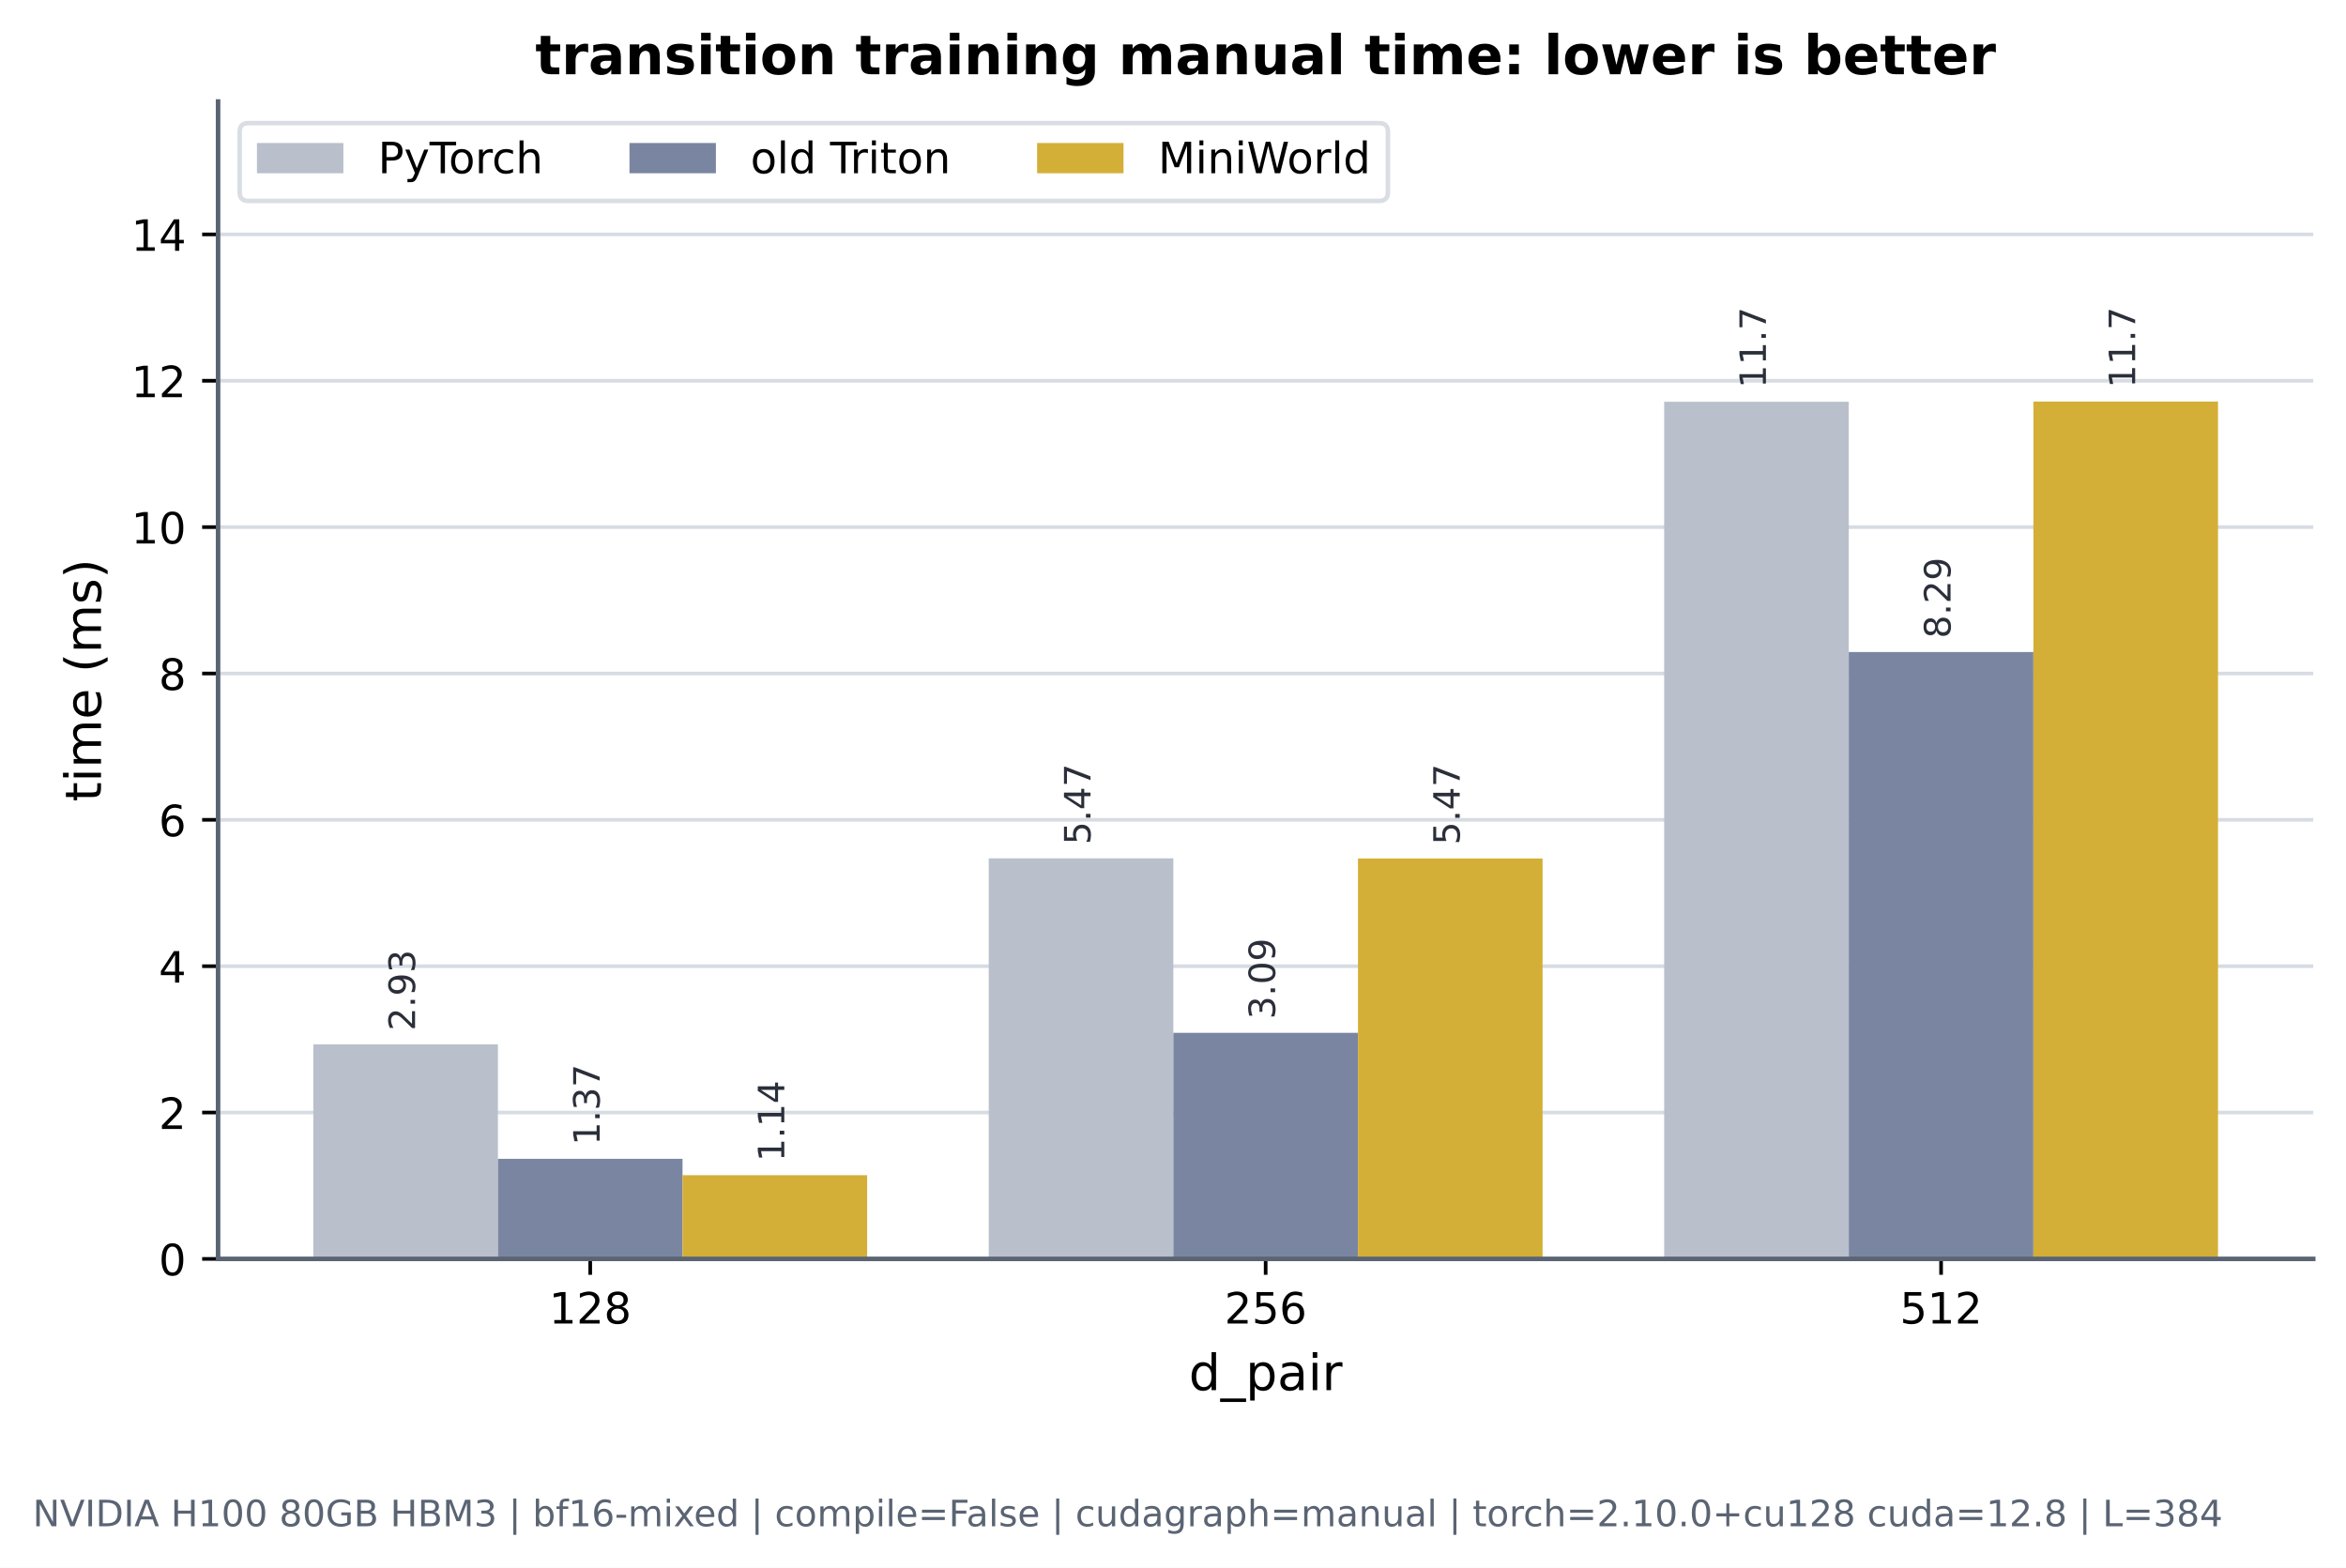
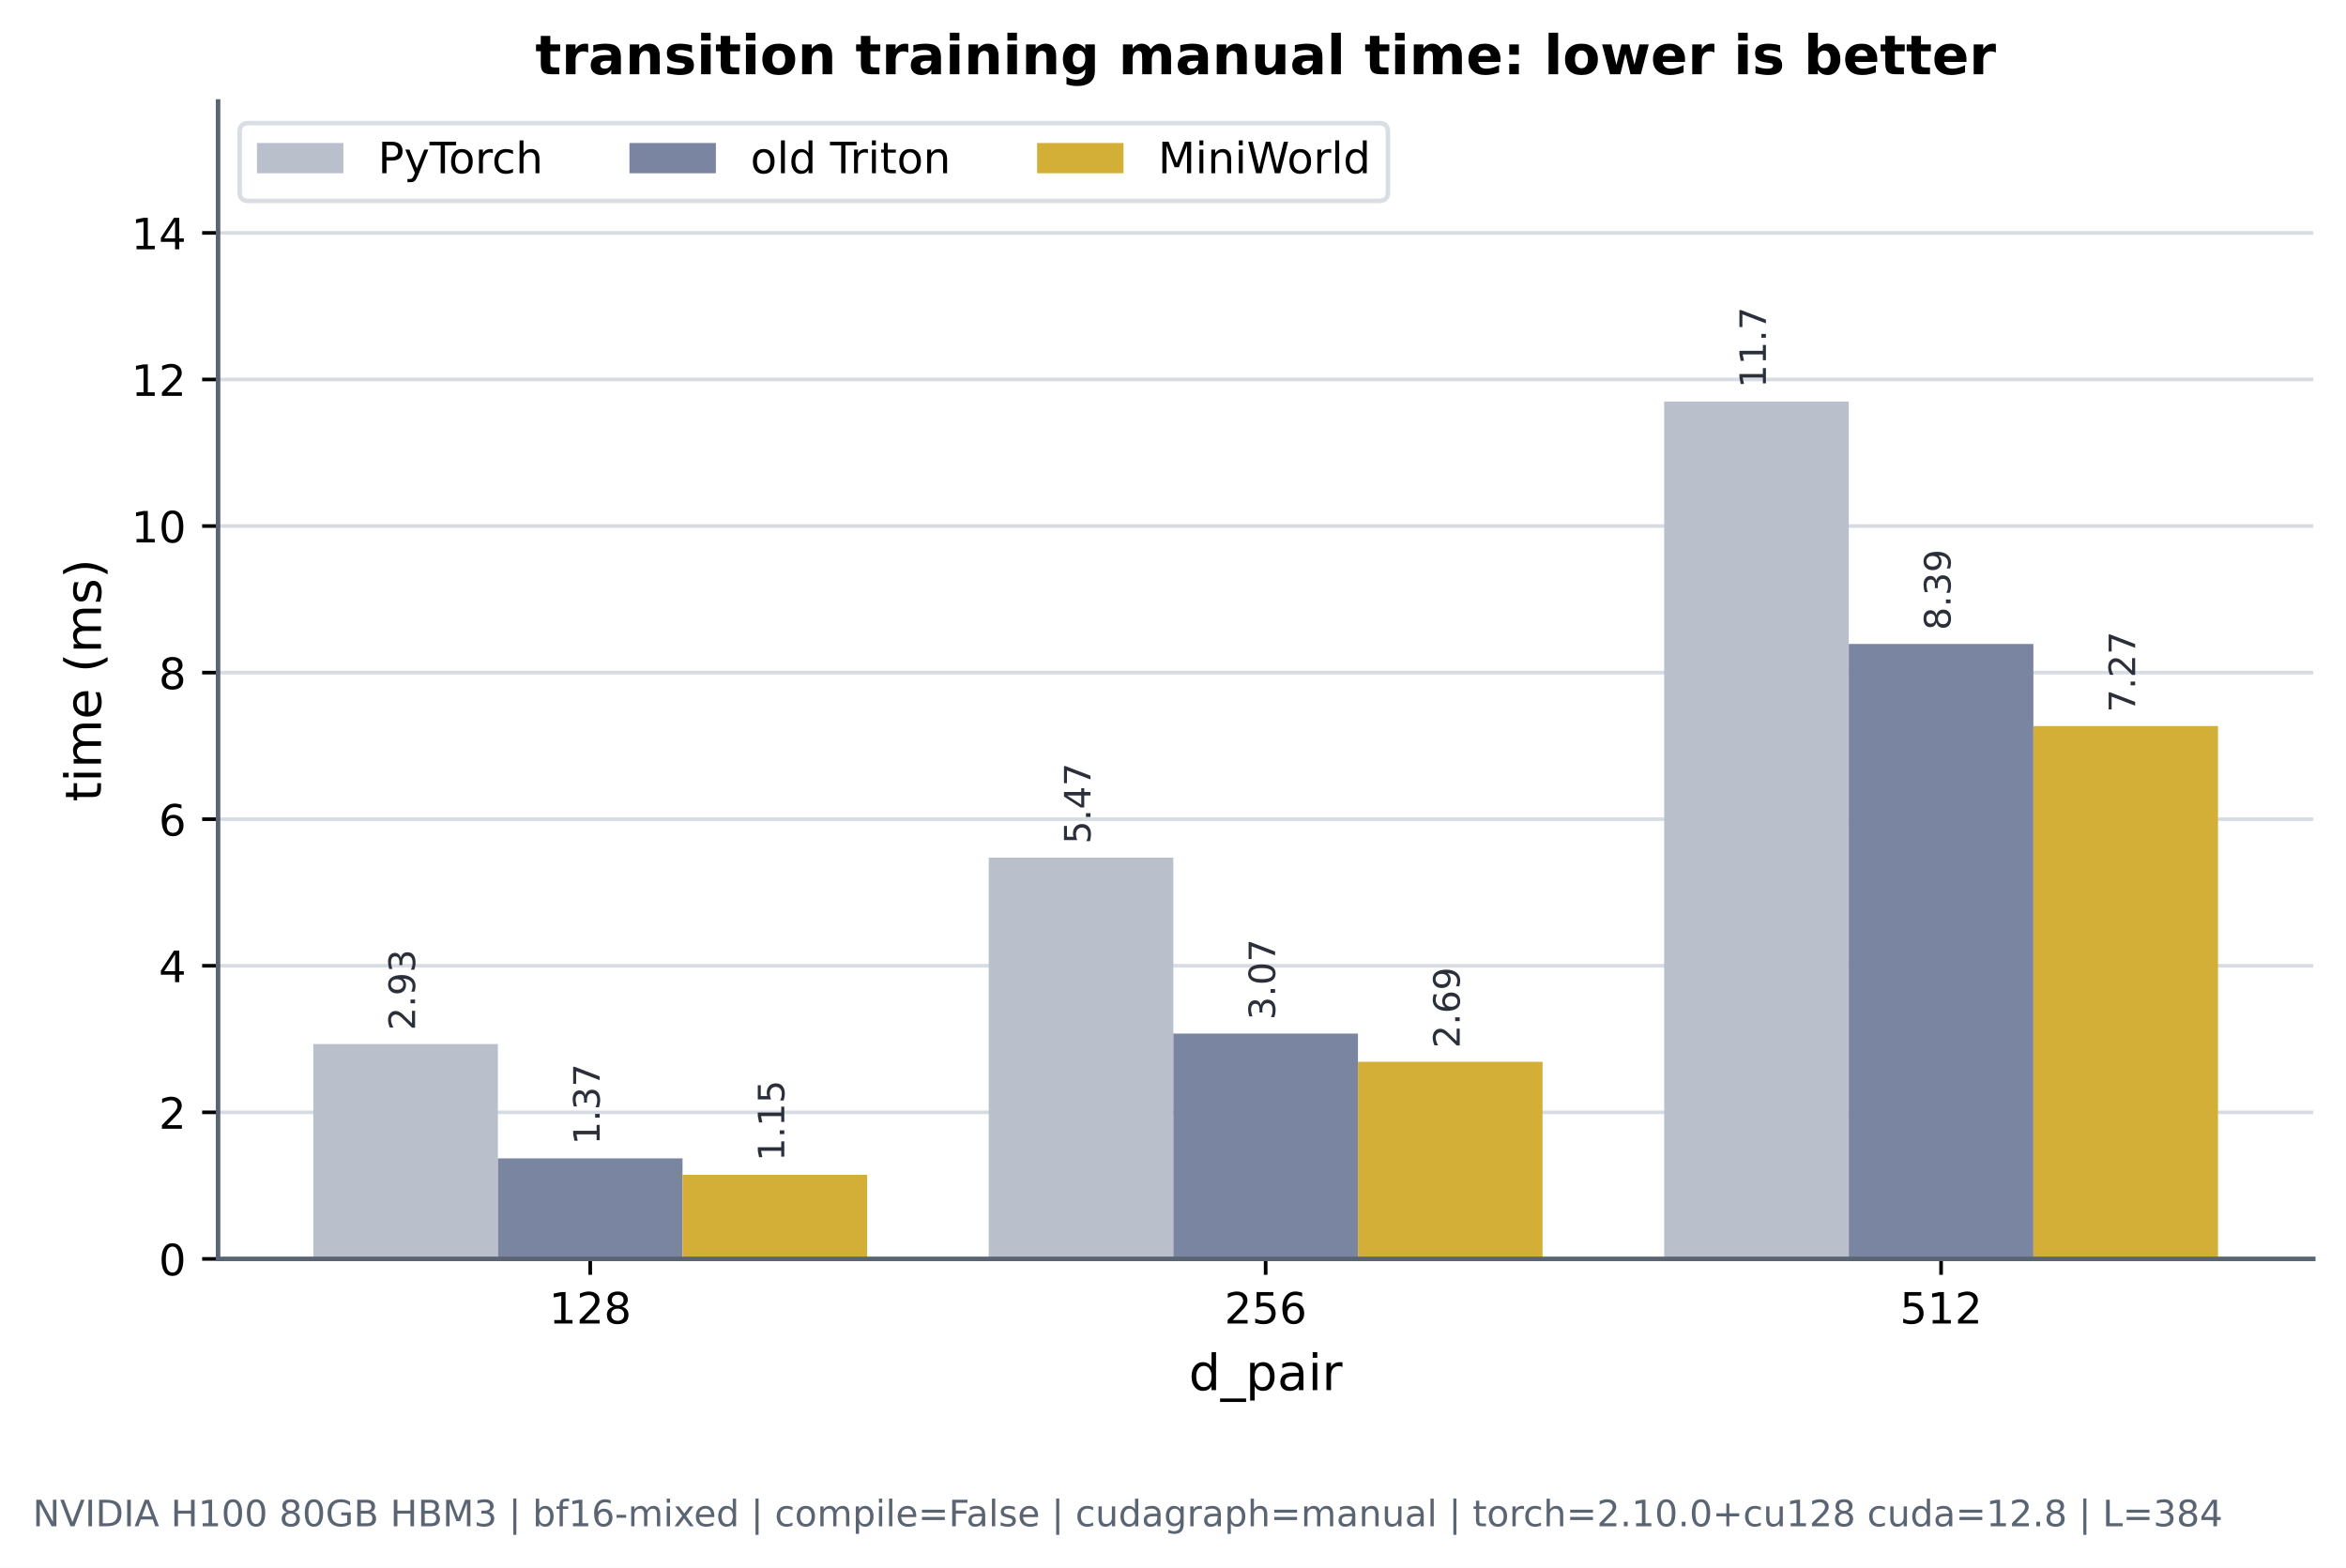
<svg xmlns="http://www.w3.org/2000/svg" xmlns:xlink="http://www.w3.org/1999/xlink" width="515.736pt" height="344.665pt" viewBox="0 0 515.736 344.665" version="1.1">
  <defs>
    <style type="text/css">*{stroke-linejoin: round; stroke-linecap: butt}</style>
  </defs>
  <g id="figure_1">
    <g id="patch_1">
      <path d="M 0 344.665  L 515.736 344.665  L 515.736 0  L 0 0  z " style="fill: #ffffff" />
    </g>
    <g id="axes_1">
      <g id="patch_2">
        <path d="M 47.939 276.762  L 508.536 276.762  L 508.536 22.318  L 47.939 22.318  z " style="fill: #ffffff" />
      </g>
      <g id="matplotlib.axis_1">
        <g id="xtick_1">
          <g id="line2d_1">
            <defs>
-               <path id="m504c76fa37" d="M 0 0  L 0 3.5  " style="stroke: #000000; stroke-width: 0.8" />
+               <path id="mc065727f8d" d="M 0 0  L 0 3.5  " style="stroke: #000000; stroke-width: 0.8" />
            </defs>
            <g>
-               <use xlink:href="#m504c76fa37" x="129.753" y="276.762" style="stroke: #000000; stroke-width: 0.8" />
+               <use xlink:href="#mc065727f8d" x="129.753" y="276.762" style="stroke: #000000; stroke-width: 0.8" />
            </g>
          </g>
          <g id="text_1">
            <text style="font-size: 9.5px; font-family: 'DejaVu Sans', 'Arial', 'Helvetica', sans-serif; text-anchor: middle" x="129.753" y="290.98" transform="rotate(-0 129.7533 290.9801)">128</text>
          </g>
        </g>
        <g id="xtick_2">
          <g id="line2d_2">
            <g>
-               <use xlink:href="#m504c76fa37" x="278.237" y="276.762" style="stroke: #000000; stroke-width: 0.8" />
+               <use xlink:href="#mc065727f8d" x="278.237" y="276.762" style="stroke: #000000; stroke-width: 0.8" />
            </g>
          </g>
          <g id="text_2">
            <text style="font-size: 9.5px; font-family: 'DejaVu Sans', 'Arial', 'Helvetica', sans-serif; text-anchor: middle" x="278.237" y="290.98" transform="rotate(-0 278.2373 290.9801)">256</text>
          </g>
        </g>
        <g id="xtick_3">
          <g id="line2d_3">
            <g>
-               <use xlink:href="#m504c76fa37" x="426.721" y="276.762" style="stroke: #000000; stroke-width: 0.8" />
+               <use xlink:href="#mc065727f8d" x="426.721" y="276.762" style="stroke: #000000; stroke-width: 0.8" />
            </g>
          </g>
          <g id="text_3">
            <text style="font-size: 9.5px; font-family: 'DejaVu Sans', 'Arial', 'Helvetica', sans-serif; text-anchor: middle" x="426.721" y="290.98" transform="rotate(-0 426.7213 290.9801)">512</text>
          </g>
        </g>
        <g id="text_4">
          <text style="font-size: 11px; font-family: 'DejaVu Sans', 'Arial', 'Helvetica', sans-serif; text-anchor: middle" x="278.237" y="305.621" transform="rotate(-0 278.2373 305.6206)">d_pair</text>
        </g>
      </g>
      <g id="matplotlib.axis_2">
        <g id="ytick_1">
          <g id="line2d_4">
-             <path d="M 47.939 276.762  L 508.536 276.762  " clip-path="url(#p565cf44ff2)" style="fill: none; stroke: #d7dce3; stroke-width: 0.8; stroke-linecap: square" />
+             <path d="M 47.939 276.762  L 508.536 276.762  " clip-path="url(#p877ee201ac)" style="fill: none; stroke: #d7dce3; stroke-width: 0.8; stroke-linecap: square" />
          </g>
          <g id="line2d_5">
            <defs>
-               <path id="mddf5aa33fa" d="M 0 0  L -3.5 0  " style="stroke: #000000; stroke-width: 0.8" />
+               <path id="m45606d8a5a" d="M 0 0  L -3.5 0  " style="stroke: #000000; stroke-width: 0.8" />
            </defs>
            <g>
-               <use xlink:href="#mddf5aa33fa" x="47.939" y="276.762" style="stroke: #000000; stroke-width: 0.8" />
+               <use xlink:href="#m45606d8a5a" x="47.939" y="276.762" style="stroke: #000000; stroke-width: 0.8" />
            </g>
          </g>
          <g id="text_5">
            <text style="font-size: 9.5px; font-family: 'DejaVu Sans', 'Arial', 'Helvetica', sans-serif; text-anchor: end" x="40.939" y="280.371" transform="rotate(-0 40.93858 280.3712)">0</text>
          </g>
        </g>
        <g id="ytick_2">
          <g id="line2d_6">
-             <path d="M 47.939 244.587  L 508.536 244.587  " clip-path="url(#p565cf44ff2)" style="fill: none; stroke: #d7dce3; stroke-width: 0.8; stroke-linecap: square" />
+             <path d="M 47.939 244.539  L 508.536 244.539  " clip-path="url(#p877ee201ac)" style="fill: none; stroke: #d7dce3; stroke-width: 0.8; stroke-linecap: square" />
          </g>
          <g id="line2d_7">
            <g>
-               <use xlink:href="#mddf5aa33fa" x="47.939" y="244.587" style="stroke: #000000; stroke-width: 0.8" />
+               <use xlink:href="#m45606d8a5a" x="47.939" y="244.539" style="stroke: #000000; stroke-width: 0.8" />
            </g>
          </g>
          <g id="text_6">
-             <text style="font-size: 9.5px; font-family: 'DejaVu Sans', 'Arial', 'Helvetica', sans-serif; text-anchor: end" x="40.939" y="248.196" transform="rotate(-0 40.93858 248.1956)">2</text>
+             <text style="font-size: 9.5px; font-family: 'DejaVu Sans', 'Arial', 'Helvetica', sans-serif; text-anchor: end" x="40.939" y="248.148" transform="rotate(-0 40.93858 248.1481)">2</text>
          </g>
        </g>
        <g id="ytick_3">
          <g id="line2d_8">
-             <path d="M 47.939 212.411  L 508.536 212.411  " clip-path="url(#p565cf44ff2)" style="fill: none; stroke: #d7dce3; stroke-width: 0.8; stroke-linecap: square" />
+             <path d="M 47.939 212.316  L 508.536 212.316  " clip-path="url(#p877ee201ac)" style="fill: none; stroke: #d7dce3; stroke-width: 0.8; stroke-linecap: square" />
          </g>
          <g id="line2d_9">
            <g>
-               <use xlink:href="#mddf5aa33fa" x="47.939" y="212.411" style="stroke: #000000; stroke-width: 0.8" />
+               <use xlink:href="#m45606d8a5a" x="47.939" y="212.316" style="stroke: #000000; stroke-width: 0.8" />
            </g>
          </g>
          <g id="text_7">
-             <text style="font-size: 9.5px; font-family: 'DejaVu Sans', 'Arial', 'Helvetica', sans-serif; text-anchor: end" x="40.939" y="216.02" transform="rotate(-0 40.93858 216.0199)">4</text>
+             <text style="font-size: 9.5px; font-family: 'DejaVu Sans', 'Arial', 'Helvetica', sans-serif; text-anchor: end" x="40.939" y="215.925" transform="rotate(-0 40.93858 215.925)">4</text>
          </g>
        </g>
        <g id="ytick_4">
          <g id="line2d_10">
-             <path d="M 47.939 180.235  L 508.536 180.235  " clip-path="url(#p565cf44ff2)" style="fill: none; stroke: #d7dce3; stroke-width: 0.8; stroke-linecap: square" />
+             <path d="M 47.939 180.093  L 508.536 180.093  " clip-path="url(#p877ee201ac)" style="fill: none; stroke: #d7dce3; stroke-width: 0.8; stroke-linecap: square" />
          </g>
          <g id="line2d_11">
            <g>
-               <use xlink:href="#mddf5aa33fa" x="47.939" y="180.235" style="stroke: #000000; stroke-width: 0.8" />
+               <use xlink:href="#m45606d8a5a" x="47.939" y="180.093" style="stroke: #000000; stroke-width: 0.8" />
            </g>
          </g>
          <g id="text_8">
-             <text style="font-size: 9.5px; font-family: 'DejaVu Sans', 'Arial', 'Helvetica', sans-serif; text-anchor: end" x="40.939" y="183.844" transform="rotate(-0 40.93858 183.8442)">6</text>
+             <text style="font-size: 9.5px; font-family: 'DejaVu Sans', 'Arial', 'Helvetica', sans-serif; text-anchor: end" x="40.939" y="183.702" transform="rotate(-0 40.93858 183.7019)">6</text>
          </g>
        </g>
        <g id="ytick_5">
          <g id="line2d_12">
-             <path d="M 47.939 148.06  L 508.536 148.06  " clip-path="url(#p565cf44ff2)" style="fill: none; stroke: #d7dce3; stroke-width: 0.8; stroke-linecap: square" />
+             <path d="M 47.939 147.87  L 508.536 147.87  " clip-path="url(#p877ee201ac)" style="fill: none; stroke: #d7dce3; stroke-width: 0.8; stroke-linecap: square" />
          </g>
          <g id="line2d_13">
            <g>
-               <use xlink:href="#mddf5aa33fa" x="47.939" y="148.06" style="stroke: #000000; stroke-width: 0.8" />
+               <use xlink:href="#m45606d8a5a" x="47.939" y="147.87" style="stroke: #000000; stroke-width: 0.8" />
            </g>
          </g>
          <g id="text_9">
-             <text style="font-size: 9.5px; font-family: 'DejaVu Sans', 'Arial', 'Helvetica', sans-serif; text-anchor: end" x="40.939" y="151.668" transform="rotate(-0 40.93858 151.6685)">8</text>
+             <text style="font-size: 9.5px; font-family: 'DejaVu Sans', 'Arial', 'Helvetica', sans-serif; text-anchor: end" x="40.939" y="151.479" transform="rotate(-0 40.93858 151.4787)">8</text>
          </g>
        </g>
        <g id="ytick_6">
          <g id="line2d_14">
-             <path d="M 47.939 115.884  L 508.536 115.884  " clip-path="url(#p565cf44ff2)" style="fill: none; stroke: #d7dce3; stroke-width: 0.8; stroke-linecap: square" />
+             <path d="M 47.939 115.647  L 508.536 115.647  " clip-path="url(#p877ee201ac)" style="fill: none; stroke: #d7dce3; stroke-width: 0.8; stroke-linecap: square" />
          </g>
          <g id="line2d_15">
            <g>
-               <use xlink:href="#mddf5aa33fa" x="47.939" y="115.884" style="stroke: #000000; stroke-width: 0.8" />
+               <use xlink:href="#m45606d8a5a" x="47.939" y="115.647" style="stroke: #000000; stroke-width: 0.8" />
            </g>
          </g>
          <g id="text_10">
-             <text style="font-size: 9.5px; font-family: 'DejaVu Sans', 'Arial', 'Helvetica', sans-serif; text-anchor: end" x="40.939" y="119.493" transform="rotate(-0 40.93858 119.4928)">10</text>
+             <text style="font-size: 9.5px; font-family: 'DejaVu Sans', 'Arial', 'Helvetica', sans-serif; text-anchor: end" x="40.939" y="119.256" transform="rotate(-0 40.93858 119.2556)">10</text>
          </g>
        </g>
        <g id="ytick_7">
          <g id="line2d_16">
-             <path d="M 47.939 83.708  L 508.536 83.708  " clip-path="url(#p565cf44ff2)" style="fill: none; stroke: #d7dce3; stroke-width: 0.8; stroke-linecap: square" />
+             <path d="M 47.939 83.424  L 508.536 83.424  " clip-path="url(#p877ee201ac)" style="fill: none; stroke: #d7dce3; stroke-width: 0.8; stroke-linecap: square" />
          </g>
          <g id="line2d_17">
            <g>
-               <use xlink:href="#mddf5aa33fa" x="47.939" y="83.708" style="stroke: #000000; stroke-width: 0.8" />
+               <use xlink:href="#m45606d8a5a" x="47.939" y="83.424" style="stroke: #000000; stroke-width: 0.8" />
            </g>
          </g>
          <g id="text_11">
-             <text style="font-size: 9.5px; font-family: 'DejaVu Sans', 'Arial', 'Helvetica', sans-serif; text-anchor: end" x="40.939" y="87.317" transform="rotate(-0 40.93858 87.3171)">12</text>
+             <text style="font-size: 9.5px; font-family: 'DejaVu Sans', 'Arial', 'Helvetica', sans-serif; text-anchor: end" x="40.939" y="87.032" transform="rotate(-0 40.93858 87.03246)">12</text>
          </g>
        </g>
        <g id="ytick_8">
          <g id="line2d_18">
-             <path d="M 47.939 51.533  L 508.536 51.533  " clip-path="url(#p565cf44ff2)" style="fill: none; stroke: #d7dce3; stroke-width: 0.8; stroke-linecap: square" />
+             <path d="M 47.939 51.2  L 508.536 51.2  " clip-path="url(#p877ee201ac)" style="fill: none; stroke: #d7dce3; stroke-width: 0.8; stroke-linecap: square" />
          </g>
          <g id="line2d_19">
            <g>
-               <use xlink:href="#mddf5aa33fa" x="47.939" y="51.533" style="stroke: #000000; stroke-width: 0.8" />
+               <use xlink:href="#m45606d8a5a" x="47.939" y="51.2" style="stroke: #000000; stroke-width: 0.8" />
            </g>
          </g>
          <g id="text_12">
-             <text style="font-size: 9.5px; font-family: 'DejaVu Sans', 'Arial', 'Helvetica', sans-serif; text-anchor: end" x="40.939" y="55.141" transform="rotate(-0 40.93858 55.14141)">14</text>
+             <text style="font-size: 9.5px; font-family: 'DejaVu Sans', 'Arial', 'Helvetica', sans-serif; text-anchor: end" x="40.939" y="54.809" transform="rotate(-0 40.93858 54.80933)">14</text>
          </g>
        </g>
        <g id="text_13">
          <text style="font-size: 11px; font-family: 'DejaVu Sans', 'Arial', 'Helvetica', sans-serif; text-anchor: middle" x="22.207" y="149.54" transform="rotate(-90 22.20725 149.5402)">time (ms)</text>
        </g>
      </g>
      <g id="patch_3">
-         <path d="M 68.875 276.762  L 109.46 276.762  L 109.46 229.605  L 68.875 229.605  z " clip-path="url(#p565cf44ff2)" style="fill: #b9c0cc" />
+         <path d="M 68.875 276.762  L 109.46 276.762  L 109.46 229.522  L 68.875 229.522  z " clip-path="url(#p877ee201ac)" style="fill: #b9c0cc" />
      </g>
      <g id="patch_4">
-         <path d="M 217.359 276.762  L 257.944 276.762  L 257.944 188.699  L 217.359 188.699  z " clip-path="url(#p565cf44ff2)" style="fill: #b9c0cc" />
+         <path d="M 217.359 276.762  L 257.944 276.762  L 257.944 188.553  L 217.359 188.553  z " clip-path="url(#p877ee201ac)" style="fill: #b9c0cc" />
      </g>
      <g id="patch_5">
-         <path d="M 365.843 276.762  L 406.428 276.762  L 406.428 88.322  L 365.843 88.322  z " clip-path="url(#p565cf44ff2)" style="fill: #b9c0cc" />
+         <path d="M 365.843 276.762  L 406.428 276.762  L 406.428 88.285  L 365.843 88.285  z " clip-path="url(#p877ee201ac)" style="fill: #b9c0cc" />
      </g>
      <g id="patch_6">
-         <path d="M 109.46 276.762  L 150.046 276.762  L 150.046 254.764  L 109.46 254.764  z " clip-path="url(#p565cf44ff2)" style="fill: #7a86a1" />
+         <path d="M 109.46 276.762  L 150.046 276.762  L 150.046 254.663  L 109.46 254.663  z " clip-path="url(#p877ee201ac)" style="fill: #7a86a1" />
      </g>
      <g id="patch_7">
-         <path d="M 257.944 276.762  L 298.53 276.762  L 298.53 227.068  L 257.944 227.068  z " clip-path="url(#p565cf44ff2)" style="fill: #7a86a1" />
+         <path d="M 257.944 276.762  L 298.53 276.762  L 298.53 227.22  L 257.944 227.22  z " clip-path="url(#p877ee201ac)" style="fill: #7a86a1" />
      </g>
      <g id="patch_8">
-         <path d="M 406.428 276.762  L 447.014 276.762  L 447.014 143.342  L 406.428 143.342  z " clip-path="url(#p565cf44ff2)" style="fill: #7a86a1" />
+         <path d="M 406.428 276.762  L 447.014 276.762  L 447.014 141.566  L 406.428 141.566  z " clip-path="url(#p877ee201ac)" style="fill: #7a86a1" />
      </g>
      <g id="patch_9">
-         <path d="M 150.046 276.762  L 190.632 276.762  L 190.632 258.362  L 150.046 258.362  z " clip-path="url(#p565cf44ff2)" style="fill: #d4af37" />
+         <path d="M 150.046 276.762  L 190.632 276.762  L 190.632 258.281  L 150.046 258.281  z " clip-path="url(#p877ee201ac)" style="fill: #d4af37" />
      </g>
      <g id="patch_10">
-         <path d="M 298.53 276.762  L 339.116 276.762  L 339.116 188.736  L 298.53 188.736  z " clip-path="url(#p565cf44ff2)" style="fill: #d4af37" />
+         <path d="M 298.53 276.762  L 339.116 276.762  L 339.116 233.433  L 298.53 233.433  z " clip-path="url(#p877ee201ac)" style="fill: #d4af37" />
      </g>
      <g id="patch_11">
-         <path d="M 447.014 276.762  L 487.6 276.762  L 487.6 88.285  L 447.014 88.285  z " clip-path="url(#p565cf44ff2)" style="fill: #d4af37" />
+         <path d="M 447.014 276.762  L 487.6 276.762  L 487.6 159.612  L 447.014 159.612  z " clip-path="url(#p877ee201ac)" style="fill: #d4af37" />
      </g>
      <g id="patch_12">
        <path d="M 47.939 276.762  L 47.939 22.318  " style="fill: none; stroke: #5a6473; stroke-linejoin: miter; stroke-linecap: square" />
      </g>
      <g id="patch_13">
        <path d="M 47.939 276.762  L 508.536 276.762  " style="fill: none; stroke: #5a6473; stroke-linejoin: miter; stroke-linecap: square" />
      </g>
      <g id="text_14">
-         <text style="font-size: 8px; font-family: 'DejaVu Sans', 'Arial', 'Helvetica', sans-serif; fill: #2a2f3a" transform="translate(91.24577 226.6052) rotate(-90)">2.93</text>
+         <text style="font-size: 8px; font-family: 'DejaVu Sans', 'Arial', 'Helvetica', sans-serif; fill: #2a2f3a" transform="translate(91.24577 226.5217) rotate(-90)">2.93</text>
      </g>
      <g id="text_15">
-         <text style="font-size: 8px; font-family: 'DejaVu Sans', 'Arial', 'Helvetica', sans-serif; fill: #2a2f3a" transform="translate(239.7298 185.6993) rotate(-90)">5.47</text>
+         <text style="font-size: 8px; font-family: 'DejaVu Sans', 'Arial', 'Helvetica', sans-serif; fill: #2a2f3a" transform="translate(239.7298 185.553) rotate(-90)">5.47</text>
      </g>
      <g id="text_16">
-         <text style="font-size: 8px; font-family: 'DejaVu Sans', 'Arial', 'Helvetica', sans-serif; fill: #2a2f3a" transform="translate(388.2138 85.3217) rotate(-90)">11.7</text>
+         <text style="font-size: 8px; font-family: 'DejaVu Sans', 'Arial', 'Helvetica', sans-serif; fill: #2a2f3a" transform="translate(388.2138 85.28515) rotate(-90)">11.7</text>
      </g>
      <g id="text_17">
-         <text style="font-size: 8px; font-family: 'DejaVu Sans', 'Arial', 'Helvetica', sans-serif; fill: #2a2f3a" transform="translate(131.8314 251.7637) rotate(-90)">1.37</text>
+         <text style="font-size: 8px; font-family: 'DejaVu Sans', 'Arial', 'Helvetica', sans-serif; fill: #2a2f3a" transform="translate(131.8314 251.6632) rotate(-90)">1.37</text>
      </g>
      <g id="text_18">
-         <text style="font-size: 8px; font-family: 'DejaVu Sans', 'Arial', 'Helvetica', sans-serif; fill: #2a2f3a" transform="translate(280.3154 224.0682) rotate(-90)">3.09</text>
+         <text style="font-size: 8px; font-family: 'DejaVu Sans', 'Arial', 'Helvetica', sans-serif; fill: #2a2f3a" transform="translate(280.3154 224.2197) rotate(-90)">3.07</text>
      </g>
      <g id="text_19">
-         <text style="font-size: 8px; font-family: 'DejaVu Sans', 'Arial', 'Helvetica', sans-serif; fill: #2a2f3a" transform="translate(428.7994 140.3421) rotate(-90)">8.29</text>
+         <text style="font-size: 8px; font-family: 'DejaVu Sans', 'Arial', 'Helvetica', sans-serif; fill: #2a2f3a" transform="translate(428.7994 138.566) rotate(-90)">8.39</text>
      </g>
      <g id="text_20">
-         <text style="font-size: 8px; font-family: 'DejaVu Sans', 'Arial', 'Helvetica', sans-serif; fill: #2a2f3a" transform="translate(172.417 255.362) rotate(-90)">1.14</text>
+         <text style="font-size: 8px; font-family: 'DejaVu Sans', 'Arial', 'Helvetica', sans-serif; fill: #2a2f3a" transform="translate(172.417 255.2807) rotate(-90)">1.15</text>
      </g>
      <g id="text_21">
-         <text style="font-size: 8px; font-family: 'DejaVu Sans', 'Arial', 'Helvetica', sans-serif; fill: #2a2f3a" transform="translate(320.901 185.7359) rotate(-90)">5.47</text>
+         <text style="font-size: 8px; font-family: 'DejaVu Sans', 'Arial', 'Helvetica', sans-serif; fill: #2a2f3a" transform="translate(320.901 230.4328) rotate(-90)">2.69</text>
      </g>
      <g id="text_22">
-         <text style="font-size: 8px; font-family: 'DejaVu Sans', 'Arial', 'Helvetica', sans-serif; fill: #2a2f3a" transform="translate(469.3851 85.28515) rotate(-90)">11.7</text>
+         <text style="font-size: 8px; font-family: 'DejaVu Sans', 'Arial', 'Helvetica', sans-serif; fill: #2a2f3a" transform="translate(469.3851 156.6125) rotate(-90)">7.27</text>
      </g>
      <g id="text_23">
        <text style="font-weight: 700; font-size: 12px; font-family: 'DejaVu Sans', 'Arial', 'Helvetica', sans-serif; text-anchor: middle" x="278.237" y="16.318" transform="rotate(-0 278.2373 16.31812)">transition training manual time: lower is better</text>
      </g>
      <g id="legend_1">
        <g id="patch_14">
          <path d="M 54.589 44.169  L 303.212 44.169  Q 305.112 44.169 305.112 42.269  L 305.112 28.968  Q 305.112 27.068 303.212 27.068  L 54.589 27.068  Q 52.689 27.068 52.689 28.968  L 52.689 42.269  Q 52.689 44.169 54.589 44.169  z " style="fill: #ffffff; opacity: 0.95; stroke: #d7dce3; stroke-linejoin: miter" />
        </g>
        <g id="patch_15">
          <path d="M 56.489 38.087  L 75.489 38.087  L 75.489 31.437  L 56.489 31.437  z " style="fill: #b9c0cc" />
        </g>
        <g id="text_24">
          <text style="font-size: 9.5px; font-family: 'DejaVu Sans', 'Arial', 'Helvetica', sans-serif; text-anchor: start" x="83.089" y="38.087" transform="rotate(-0 83.08858 38.08664)">PyTorch</text>
        </g>
        <g id="patch_16">
          <path d="M 138.382 38.087  L 157.382 38.087  L 157.382 31.437  L 138.382 31.437  z " style="fill: #7a86a1" />
        </g>
        <g id="text_25">
          <text style="font-size: 9.5px; font-family: 'DejaVu Sans', 'Arial', 'Helvetica', sans-serif; text-anchor: start" x="164.982" y="38.087" transform="rotate(-0 164.9815 38.08664)">old Triton</text>
        </g>
        <g id="patch_17">
          <path d="M 227.992 38.087  L 246.992 38.087  L 246.992 31.437  L 227.992 31.437  z " style="fill: #d4af37" />
        </g>
        <g id="text_26">
          <text style="font-size: 9.5px; font-family: 'DejaVu Sans', 'Arial', 'Helvetica', sans-serif; text-anchor: start" x="254.592" y="38.087" transform="rotate(-0 254.5918 38.08664)">MiniWorld</text>
        </g>
      </g>
    </g>
    <g id="text_27">
      <text style="font-size: 8px; font-family: 'DejaVu Sans', 'Arial', 'Helvetica', sans-serif; text-anchor: start; fill: #5a6473" x="7.2" y="335.543" transform="rotate(-0 7.2 335.5431)">NVIDIA H100 80GB HBM3 | bf16-mixed | compile=False | cudagraph=manual | torch=2.10.0+cu128 cuda=12.8 | L=384</text>
    </g>
  </g>
  <defs>
-     <clipPath id="p565cf44ff2">
+     <clipPath id="p877ee201ac">
      <rect x="47.939" y="22.318" width="460.597" height="254.444" />
    </clipPath>
  </defs>
</svg>
